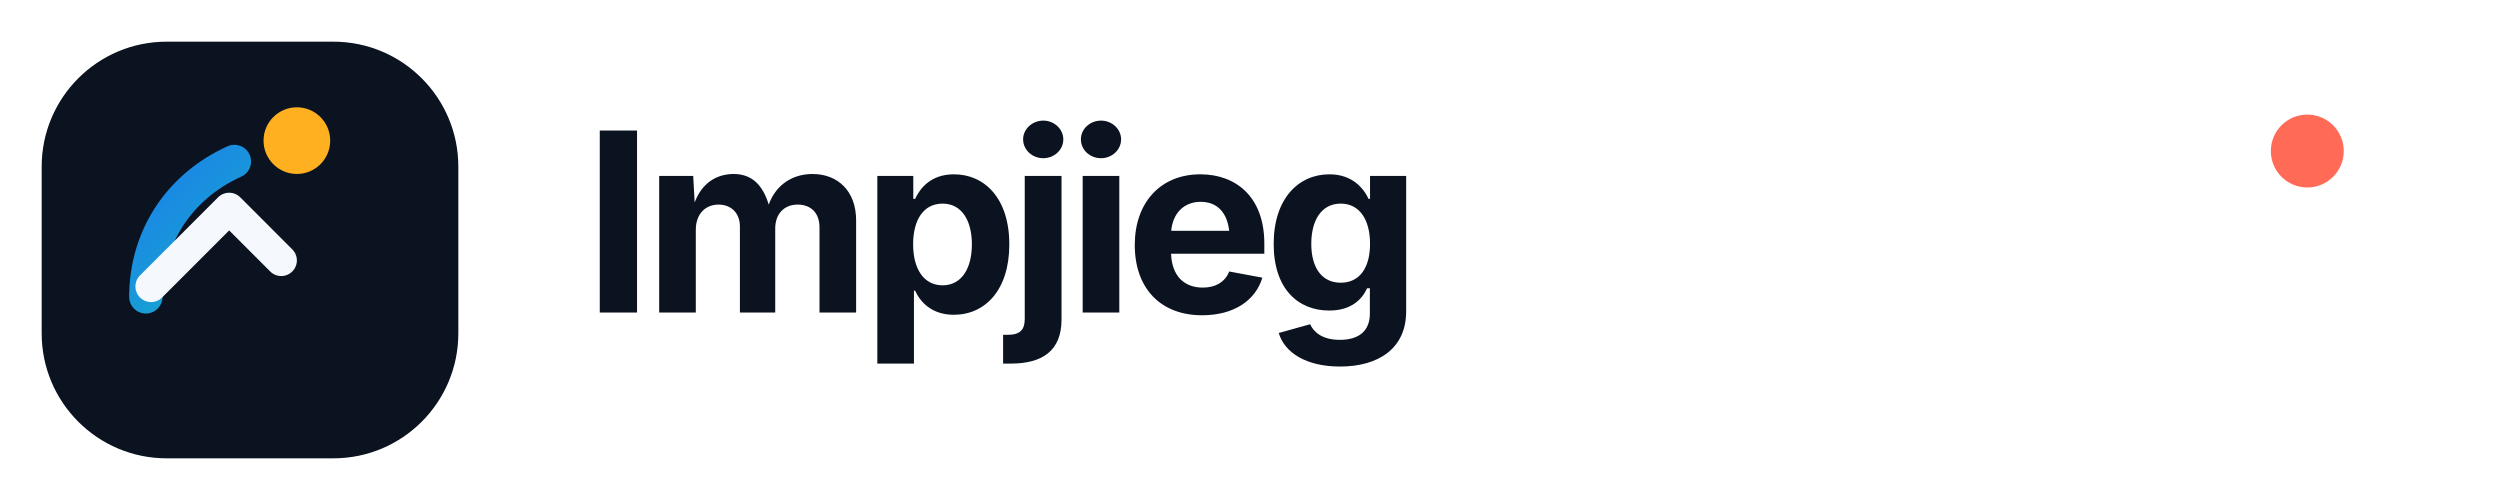
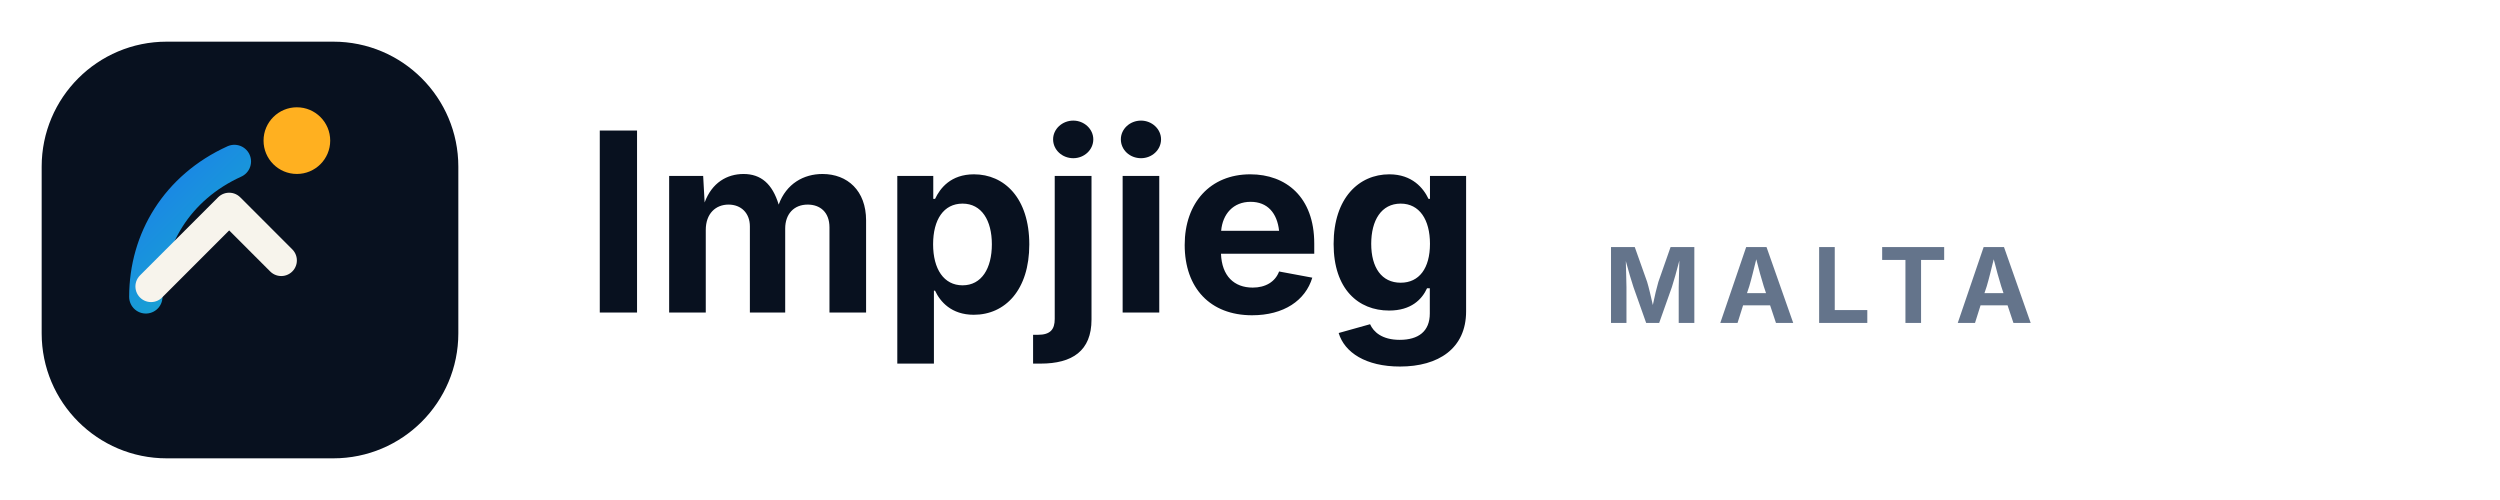
<svg xmlns="http://www.w3.org/2000/svg" viewBox="0 0 240 48" fill="none" role="img" aria-label="Impjieg">
  <defs>
    <linearGradient id="impjieg-brand-gradient" x1="8" y1="8" x2="32" y2="32" gradientUnits="userSpaceOnUse">
      <stop offset="0" stop-color="#1E63FF" />
      <stop offset="1" stop-color="#14C7B7" />
    </linearGradient>
  </defs>
-   <rect x="4" y="4" width="40" height="40" rx="12" fill="#0B1220" />
+   <rect x="4" y="4" width="40" height="40" rx="12" fill="#08111F" />
  <path d="M14 28.5C14 23 17 18 22.5 15.5" stroke="url(#impjieg-brand-gradient)" stroke-width="3.2" stroke-linecap="round" />
-   <path d="M14.5 27.5L22 20L27 25" stroke="#F5F8FC" stroke-width="3" stroke-linecap="round" stroke-linejoin="round" />
+   <path d="M14.5 27.5L22 20L27 25" stroke="#F7F4EC" stroke-width="3" stroke-linecap="round" stroke-linejoin="round" />
  <circle cx="28.5" cy="13.5" r="3.2" fill="#FFB020" />
-   <text x="56" y="30" fill="#0B1220" font-family="Sora, Inter, Arial, sans-serif" font-size="24" font-weight="700" letter-spacing="-0.04em">
+   <text x="56" y="30" fill="#08111F" font-family="Sora, Inter, Arial, sans-serif" font-size="24" font-weight="700" letter-spacing="0">
    Impjieg
  </text>
-   <circle cx="221.5" cy="14.5" r="3.5" fill="#FF6B57" />
+   <text x="154" y="31" fill="#64748B" font-family="Inter, Arial, sans-serif" font-size="10" font-weight="700" letter-spacing="0.16em">
+     MALTA
+   </text>
</svg>
